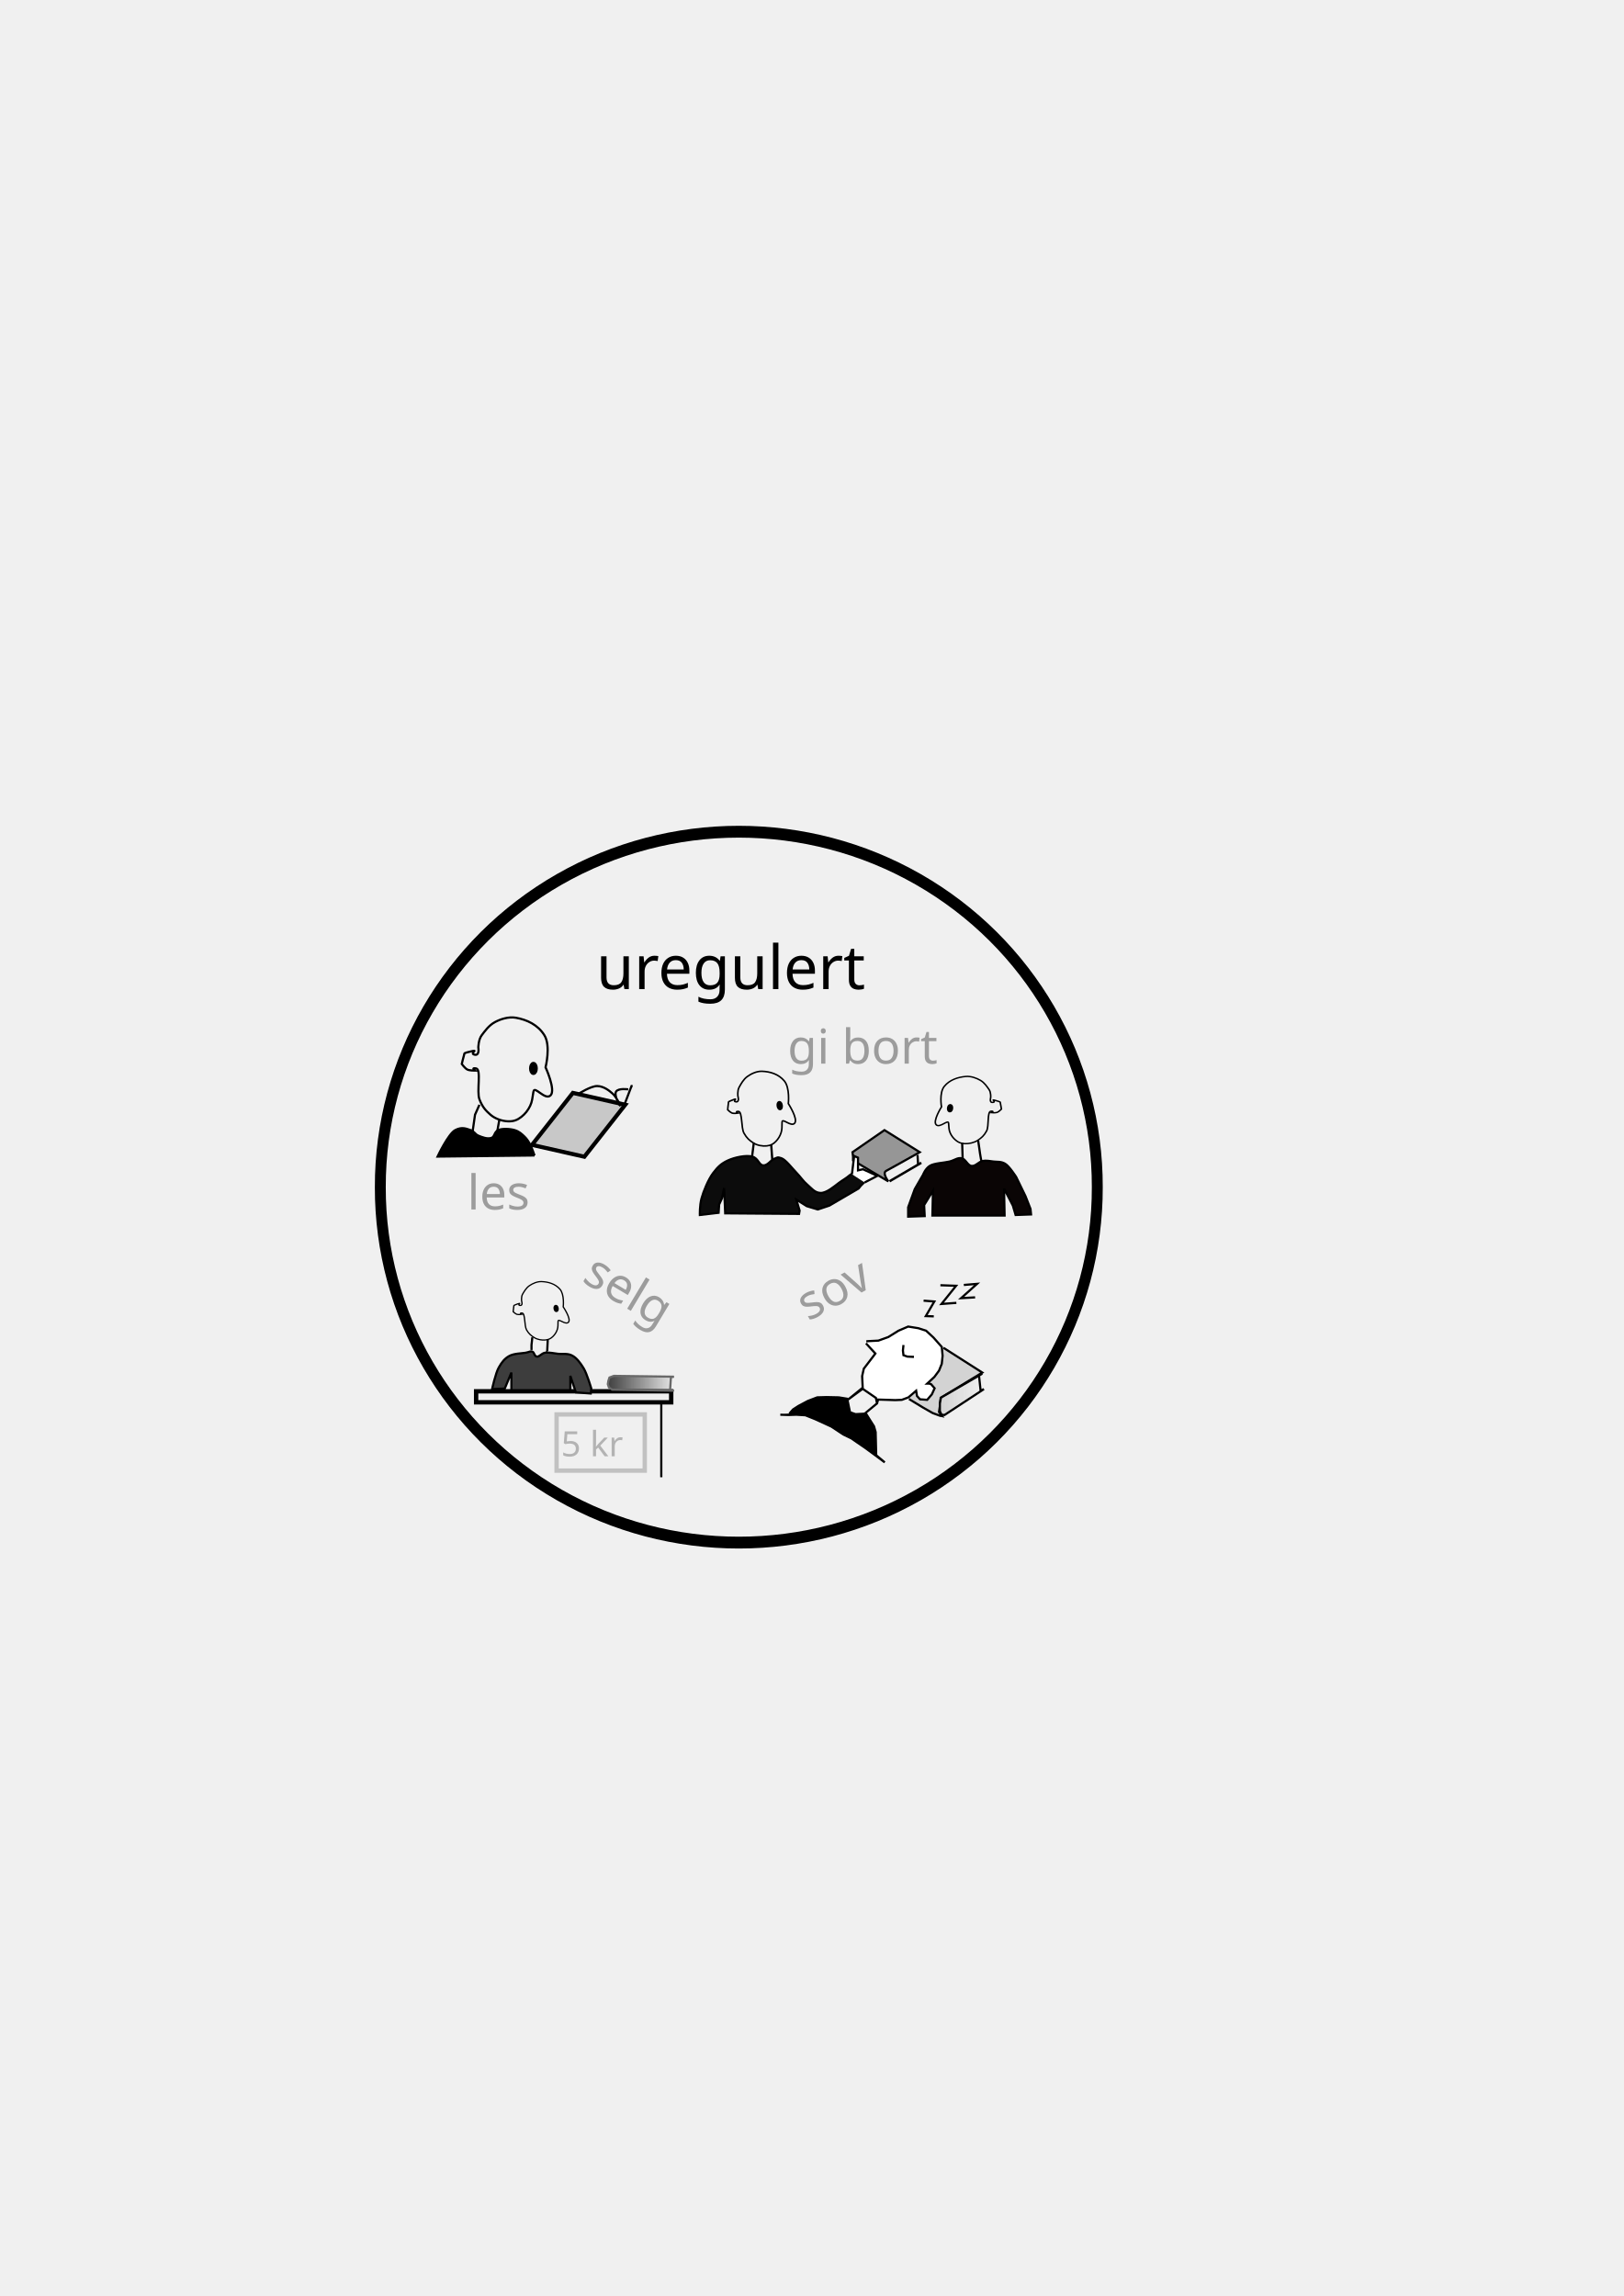
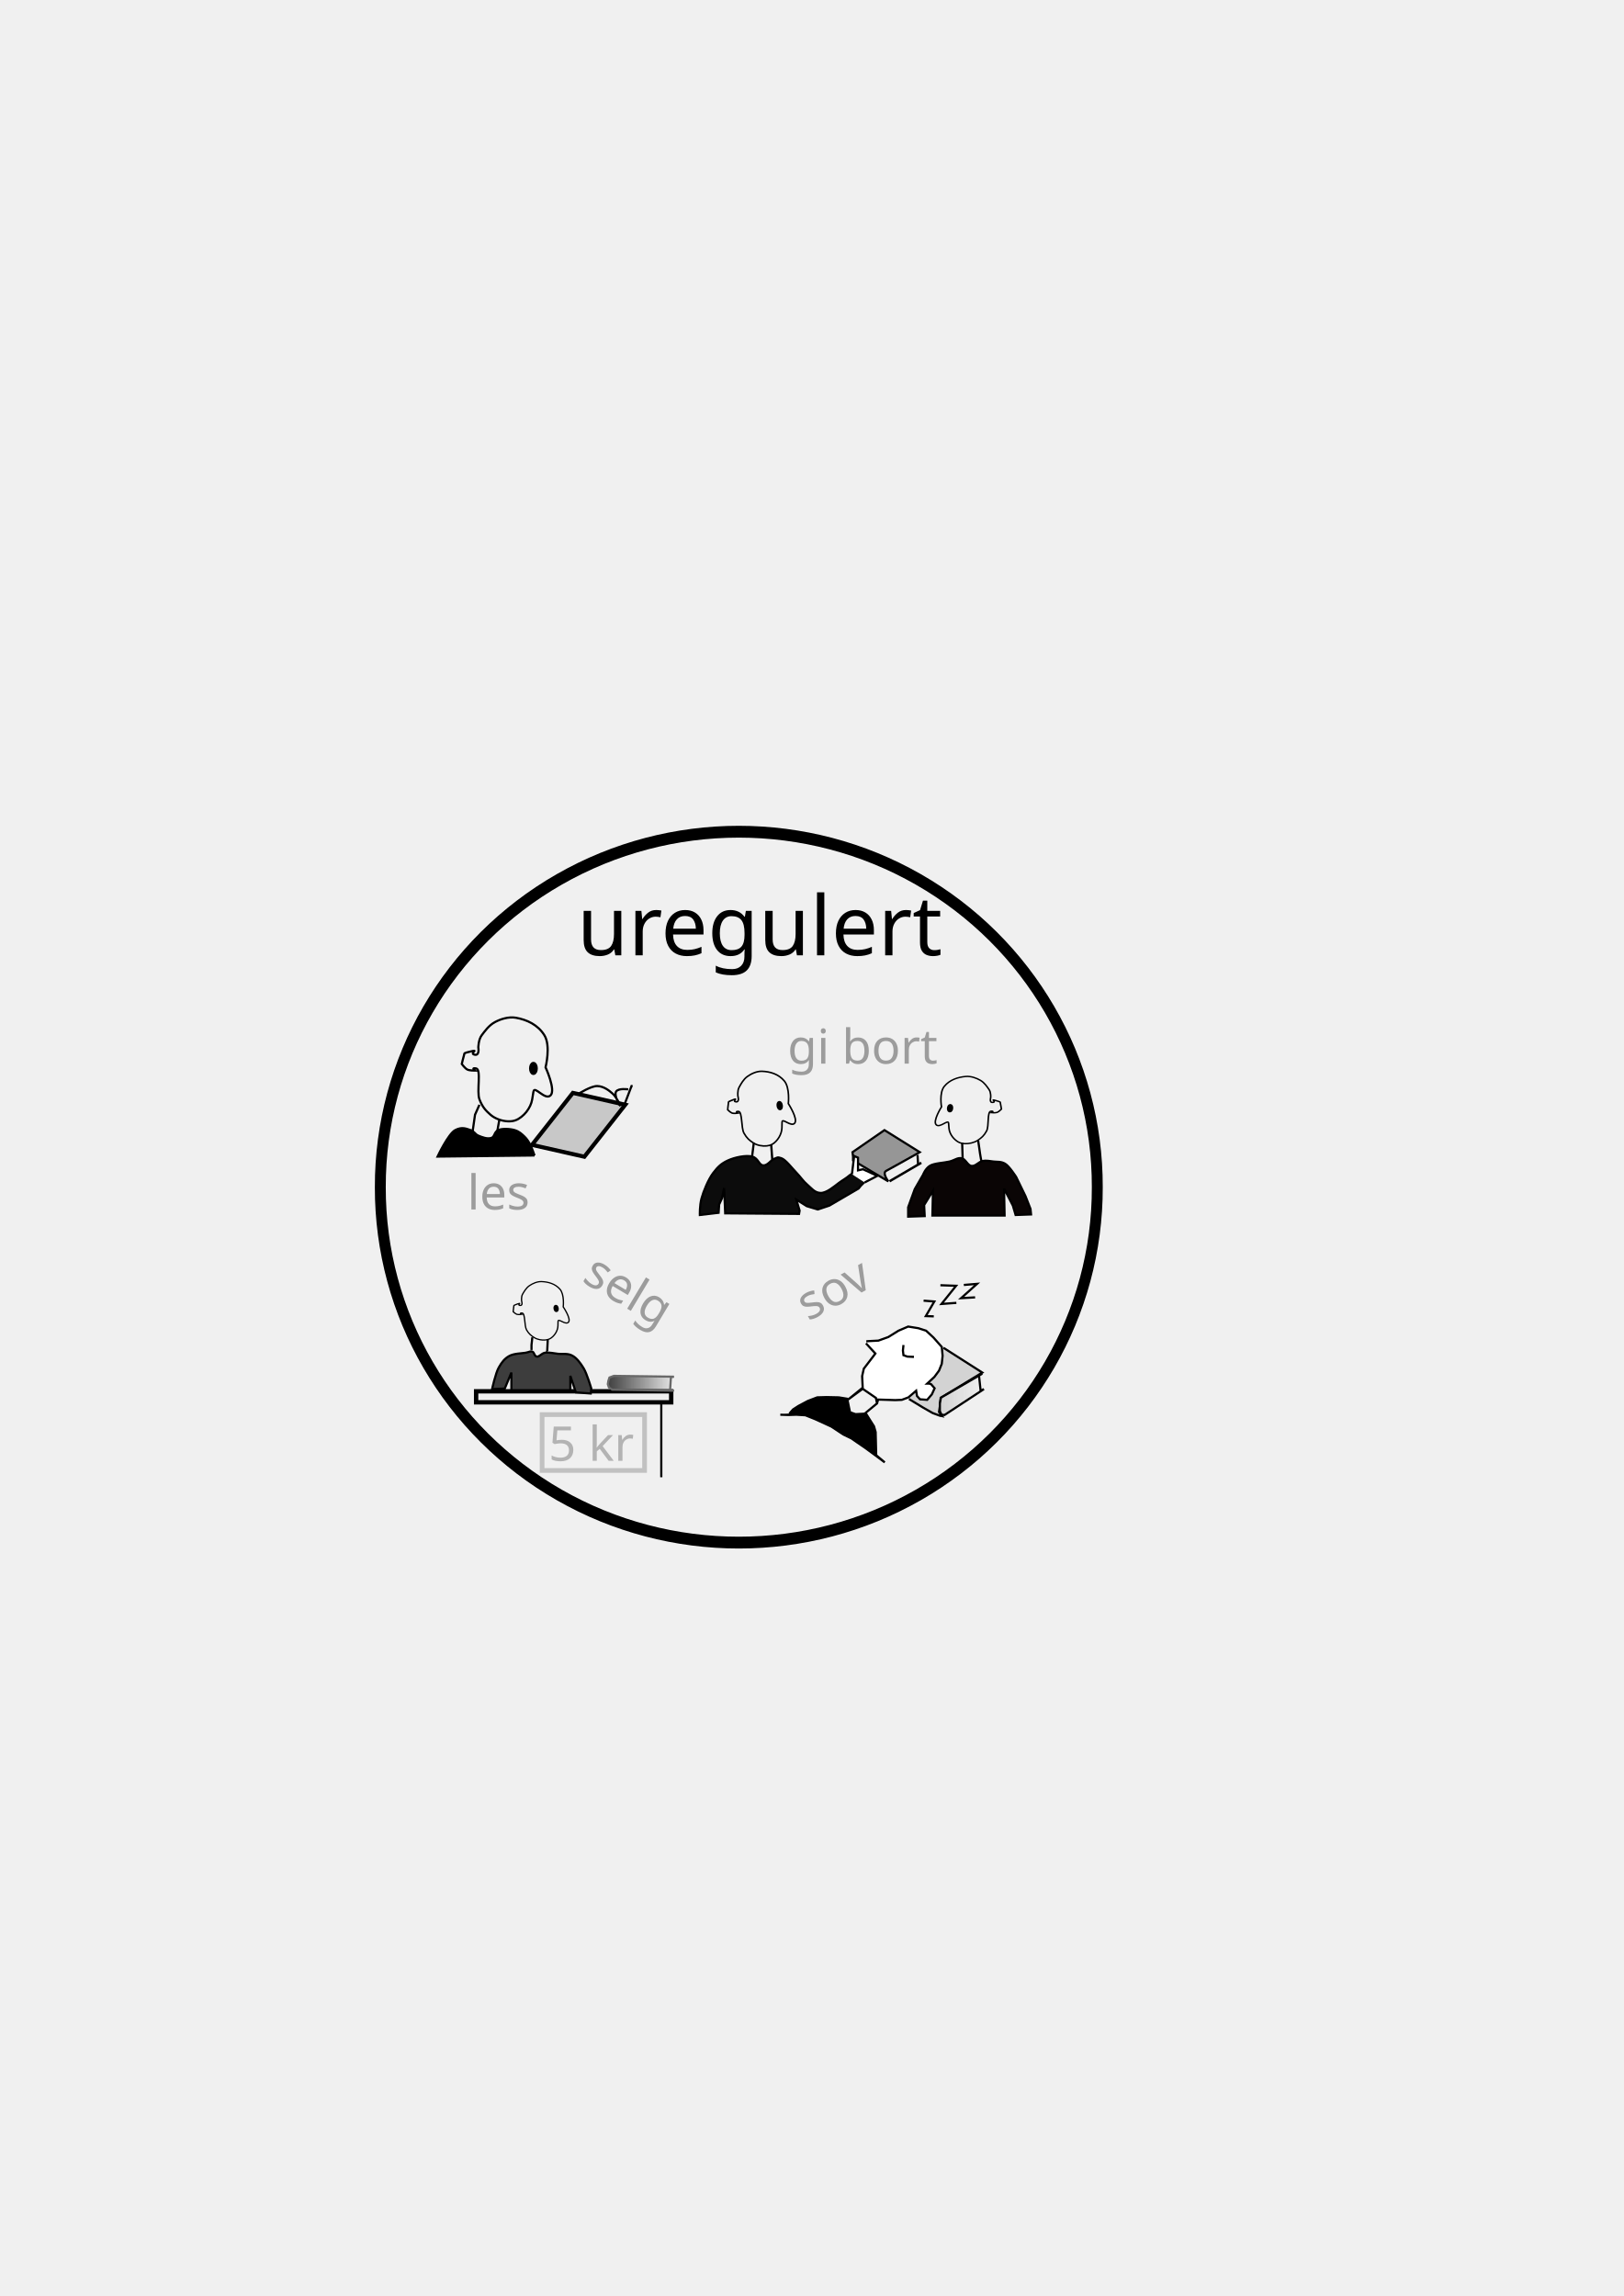
<svg xmlns="http://www.w3.org/2000/svg" xmlns:xlink="http://www.w3.org/1999/xlink" width="744.094" height="1052.362" id="svg11121" version="1.1">
  <defs id="defs11123">
    <linearGradient id="linearGradient12073">
      <stop style="stop-color:#d3d3d3;stop-opacity:1;" offset="0" id="stop12075" />
      <stop style="stop-color:#d3d3d3;stop-opacity:0;" offset="1" id="stop12077" />
    </linearGradient>
    <linearGradient id="linearGradient12049">
      <stop style="stop-color:#3d3d3d;stop-opacity:1;" offset="0" id="stop12051" />
      <stop style="stop-color:#3d3d3d;stop-opacity:0;" offset="1" id="stop12053" />
    </linearGradient>
    <linearGradient xlink:href="#linearGradient12049" id="linearGradient12055" x1="278.05" y1="634.033" x2="310.364" y2="634.033" gradientUnits="userSpaceOnUse" />
    <linearGradient xlink:href="#linearGradient12073" id="linearGradient12079" x1="430.204" y1="639.084" x2="451.407" y2="639.084" gradientUnits="userSpaceOnUse" />
  </defs>
  <g id="layer1">
    <path style="fill:#d3d3d3;fill-opacity:1;stroke:#000000;stroke-width:1px;stroke-linecap:butt;stroke-linejoin:miter;stroke-opacity:1" d="m 432.345,617.744 17.804,11.364 -19.067,11.617 -0.126,2.273 -0.631,4.167 1.389,1.894 -0.631,-0.126 -0.253,0 -3.409,-1.263 -4.419,-2.525 -6.44,-3.914 0,0" id="path12067" />
    <path style="fill:#ffffff;stroke:#000000;stroke-width:1px;stroke-linecap:butt;stroke-linejoin:miter;stroke-opacity:1;fill-opacity:1" d="m 396.864,615.724 4.293,4.672 -5.303,6.945 -0.758,3.409 0.253,5.303 -6.692,5.43 6.692,-4.924 6.061,4.167 0.505,2.525 -5.808,4.798 5.808,-4.798 0.505,-1.768 7.829,0.253 3.03,-0.126 3.03,-1.136 3.536,-3.03 0.379,2.399 1.389,1.515 3.283,0.253 2.147,-2.525 1.263,-2.778 -1.641,-1.894 -0.884,-0.253 -0.884,0 3.283,-3.03 2.147,-2.904 1.263,-3.157 0.379,-3.662 -0.379,-4.041 -3.788,-4.293 -3.409,-3.157 -3.536,-1.136 -4.672,-0.758 -4.419,1.894 -4.672,2.904 -4.546,1.641 -4.798,0.253 -0.758,0.126" id="path12061" />
    <path style="fill:none;stroke:#000000;stroke-width:5;stroke-miterlimit:4;stroke-opacity:1;stroke-dasharray:none" id="path11223" d="m 502.857,533.791 a 164.286,150 0 1 1 -328.571,0 164.286,150 0 1 1 328.571,0 z" transform="matrix(1,0,0,1.083443,0,-34.20052)" />
-     <text xml:space="preserve" style="font-size:28px;font-style:normal;font-weight:normal;line-height:125%;letter-spacing:0px;word-spacing:0px;fill:#000000;fill-opacity:1;stroke:none;font-family:Sans" x="273.246" y="453.342" id="text11227">
-       <tspan id="tspan11229" x="273.246" y="453.342">uregulert</tspan>
+     <text xml:space="preserve" style="font-size:38px;font-style:normal;font-variant:normal;font-weight:normal;font-stretch:normal;text-align:start;line-height:125%;letter-spacing:0px;word-spacing:0px;writing-mode:lr-tb;text-anchor:start;fill:#000000;fill-opacity:1;stroke:none;font-family:Crimson Text;-inkscape-font-specification:Crimson Text" x="264.472" y="437.857" id="text11227">
+       <tspan id="tspan11229" x="264.472" y="437.857">uregulert</tspan>
    </text>
-     <text xml:space="preserve" style="font-size:40px;font-style:normal;font-weight:normal;line-height:125%;letter-spacing:0px;word-spacing:0px;fill:#000000;fill-opacity:1;stroke:none;font-family:Sans" x="214.152" y="554.357" id="text11231">
-       <tspan id="tspan11233" x="214.152" y="554.357" style="font-size:22px;fill:#9c9c9c;fill-opacity:1">les</tspan>
+     <text xml:space="preserve" style="font-size:22px;font-style:normal;font-weight:normal;line-height:125%;letter-spacing:0px;word-spacing:0px;fill:#000000;fill-opacity:1;stroke:none;font-family:Crimson Text;-inkscape-font-specification:Crimson Text;font-stretch:normal;font-variant:normal;text-anchor:start;text-align:start;writing-mode:lr" x="214.152" y="554.357" id="text11231">
+       <tspan id="tspan11233" x="214.152" y="554.357" style="font-size:22px;fill:#9c9c9c;fill-opacity:1;-inkscape-font-specification:Crimson Text;font-family:Crimson Text;font-weight:normal;font-style:normal;font-stretch:normal;font-variant:normal;text-anchor:start;text-align:start;writing-mode:lr;line-height:125%">les</tspan>
    </text>
-     <text xml:space="preserve" style="font-size:40px;font-style:normal;font-weight:normal;line-height:125%;letter-spacing:0px;word-spacing:0px;fill:#000000;fill-opacity:1;stroke:none;font-family:Sans" x="360.907" y="487.519" id="text11231-5">
-       <tspan id="tspan11233-3" x="360.907" y="487.519" style="font-size:22px;fill:#9c9c9c;fill-opacity:1">gi bort</tspan>
+     <text xml:space="preserve" style="font-size:22px;font-style:normal;font-weight:normal;line-height:125%;letter-spacing:0px;word-spacing:0px;fill:#000000;fill-opacity:1;stroke:none;font-family:Crimson Text;-inkscape-font-specification:Crimson Text;font-stretch:normal;font-variant:normal;text-anchor:start;text-align:start;writing-mode:lr" x="360.907" y="487.519" id="text11231-5">
+       <tspan id="tspan11233-3" x="360.907" y="487.519" style="font-size:22px;fill:#9c9c9c;fill-opacity:1;-inkscape-font-specification:Crimson Text;font-family:Crimson Text;font-weight:normal;font-style:normal;font-stretch:normal;font-variant:normal;text-anchor:start;text-align:start;writing-mode:lr;line-height:125%">gi bort</tspan>
    </text>
-     <text xml:space="preserve" style="font-size:40px;font-style:normal;font-weight:normal;line-height:125%;letter-spacing:0px;word-spacing:0px;fill:#000000;fill-opacity:1;stroke:none;font-family:Sans" x="529.751" y="367.248" id="text11231-5-9" transform="matrix(0.8582115,0.5132963,-0.5132963,0.8582115,0,0)">
-       <tspan id="tspan11233-3-4" x="529.751" y="367.248" style="font-size:22px;fill:#9c9c9c;fill-opacity:1">selg</tspan>
+     <text xml:space="preserve" style="font-size:22px;font-style:normal;font-weight:normal;line-height:125%;letter-spacing:0px;word-spacing:0px;fill:#000000;fill-opacity:1;stroke:none;font-family:Crimson Text;-inkscape-font-specification:Crimson Text;font-stretch:normal;font-variant:normal;text-anchor:start;text-align:start;writing-mode:lr" x="529.751" y="367.248" id="text11231-5-9" transform="matrix(0.8582115,0.5132963,-0.5132963,0.8582115,0,0)">
+       <tspan id="tspan11233-3-4" x="529.751" y="367.248" style="font-size:22px;fill:#9c9c9c;fill-opacity:1;-inkscape-font-specification:Crimson Text;font-family:Crimson Text;font-weight:normal;font-style:normal;font-stretch:normal;font-variant:normal;text-anchor:start;text-align:start;writing-mode:lr;line-height:125%">selg</tspan>
    </text>
-     <text xml:space="preserve" style="font-size:40px;font-style:normal;font-weight:normal;line-height:125%;letter-spacing:0px;word-spacing:0px;fill:#000000;fill-opacity:1;stroke:none;font-family:Sans" x="35.241" y="709.125" id="text11231-5-8" transform="matrix(0.8780375,-0.4785918,0.4785918,0.8780375,0,0)">
-       <tspan id="tspan11233-3-2" x="35.241" y="709.125" style="font-size:22px;fill:#9c9c9c;fill-opacity:1">sov</tspan>
+     <text xml:space="preserve" style="font-size:22px;font-style:normal;font-weight:normal;line-height:125%;letter-spacing:0px;word-spacing:0px;fill:#000000;fill-opacity:1;stroke:none;font-family:Crimson Text;-inkscape-font-specification:Crimson Text;font-stretch:normal;font-variant:normal;text-anchor:start;text-align:start;writing-mode:lr" x="35.241" y="709.125" id="text11231-5-8" transform="matrix(0.8780375,-0.4785918,0.4785918,0.8780375,0,0)">
+       <tspan id="tspan11233-3-2" x="35.241" y="709.125" style="font-size:22px;fill:#9c9c9c;fill-opacity:1;-inkscape-font-specification:Crimson Text;font-family:Crimson Text;font-weight:normal;font-style:normal;font-stretch:normal;font-variant:normal;text-anchor:start;text-align:start;writing-mode:lr;line-height:125%">sov</tspan>
    </text>
-     <rect style="fill:none;fill-opacity:1;stroke:#c1c1c1;stroke-width:2;stroke-miterlimit:4;stroke-opacity:1;stroke-dasharray:none" id="rect11794" width="40.406" height="25.759" x="255.064" y="648.301" />
-     <text xml:space="preserve" style="font-size:40px;font-style:normal;font-weight:normal;line-height:125%;letter-spacing:0px;word-spacing:0px;fill:#000000;fill-opacity:1;stroke:none;font-family:Sans" x="257.084" y="667.494" id="text11796">
-       <tspan id="tspan11798" x="257.084" y="667.494" style="font-size:16px;fill:#b3b3b3;fill-opacity:1">5 kr</tspan>
+     <rect style="fill:none;stroke:#c1c1c1;stroke-width:2.15;stroke-miterlimit:4;stroke-opacity:1;stroke-dasharray:none" id="rect11794" width="46.966" height="25.609" x="248.429" y="648.376" />
+     <text xml:space="preserve" style="font-size:22px;font-style:normal;font-variant:normal;font-weight:normal;font-stretch:normal;text-align:start;line-height:125%;letter-spacing:0px;word-spacing:0px;writing-mode:lr-tb;text-anchor:start;fill:#000000;fill-opacity:1;stroke:none;font-family:Crimson Text;-inkscape-font-specification:Crimson Text" x="251.406" y="669.559" id="text11796">
+       <tspan id="tspan11798" x="251.406" y="669.559" style="font-size:22px;font-style:normal;font-variant:normal;font-weight:normal;font-stretch:normal;text-align:start;line-height:125%;writing-mode:lr-tb;text-anchor:start;fill:#b3b3b3;fill-opacity:1;font-family:Crimson Text;-inkscape-font-specification:Crimson Text">5 kr</tspan>
    </text>
    <rect style="fill:none;fill-opacity:1;stroke:#000000;stroke-width:2;stroke-miterlimit:4;stroke-opacity:1;stroke-dasharray:none" id="rect11800" width="89.398" height="5.051" x="218.193" y="637.695" />
    <path style="fill:none;stroke:#000000;stroke-width:1px;stroke-linecap:butt;stroke-linejoin:miter;stroke-opacity:1" d="m 303.046,643.25 0,32.83 0,1.01" id="path11802" />
    <rect style="fill:#c8c8c8;stroke:#000000;stroke-width:2.07;stroke-miterlimit:4;stroke-opacity:1;stroke-dasharray:none;fill-opacity:1" id="rect11887" width="24.604" height="30.309" x="571.45" y="476.924" ry="0" transform="matrix(0.9753663,0.2205913,-0.6182101,0.7860129,0,0)" />
    <path style="fill:none;stroke:#000000;stroke-width:1px;stroke-linecap:butt;stroke-linejoin:miter;stroke-opacity:1" d="m 285.368,508.395 4.041,-10.607 0.505,0" id="path11889" />
    <path style="fill:none;stroke:#000000;stroke-width:1px;stroke-linecap:butt;stroke-linejoin:miter;stroke-opacity:1" d="m 287.893,499.304 c 0,0 -4.481,-0.656 -5.556,1.01 -1.075,1.666 1.515,6.061 1.515,6.061 l 0.505,0.505 c 0,0 -1.742,-3.938 -3.536,-5.556 -1.794,-1.618 -4.208,-3.431 -7.071,-3.536 -2.863,-0.105 -8.586,3.536 -8.586,3.536" id="path11893" />
    <g id="g11908">
      <path id="path11885" d="m 244.457,500.314 c 0.495,-2.942 5.283,4.195 7.829,1.768 2.545,-2.428 -2.273,-12.879 -2.273,-12.879 0,0 2.472,-9.792 -0.505,-14.647 -2.977,-4.855 -8.068,-7.201 -13.132,-8.081 -3.221,-0.56 -6.903,0.561 -9.596,2.02 -2.693,1.459 -4.573,4.073 -6.061,6.061 -1.488,1.988 -1.515,5.556 -1.515,5.556 0,0 0.692,3.928 -1.768,3.283 -2.459,-0.645 2.232,-2.444 -1.515,-1.515 -3.748,0.929 -2.93,0.676 -3.283,1.768 -0.353,1.092 -1.01,4.041 -1.01,4.041 0,0 1.461,1.993 2.525,2.525 1.065,0.532 3.536,0.505 3.536,0.505 0,0 -2.013,-1.464 0.505,-1.01 2.518,0.454 0.157,10.573 1.515,14.142 1.358,3.569 2.887,5.172 5.051,7.071 2.164,1.899 5.446,2.955 8.081,3.03 2.635,0.076 4.263,-0.613 6.061,-2.02 1.798,-1.408 3.082,-3.07 4.041,-5.051 0.959,-1.981 1.02,-3.624 1.515,-6.566 z" style="fill:none;stroke:#000000;stroke-width:1px;stroke-linecap:butt;stroke-linejoin:miter;stroke-opacity:1" />
      <path transform="translate(3.030458,2.525381)" d="m 242.437,487.182 a 1.01,2.02 0 1 1 -2.02,0 1.01,2.02 0 1 1 2.02,0 z" id="path11898" style="fill:#c8c8c8;fill-opacity:1;stroke:#000000;stroke-width:2;stroke-miterlimit:4;stroke-opacity:1;stroke-dasharray:none" />
    </g>
    <path style="fill:#000000;stroke:#000000;stroke-width:1px;stroke-linecap:butt;stroke-linejoin:miter;stroke-opacity:1;fill-opacity:1" d="m 244.962,529.608 -44.447,0.505 c 0,0 4.901,-10.42 8.081,-12.122 3.18,-1.702 5.259,-0.581 7.071,0 1.812,0.581 1.92,1.856 3.536,2.525 1.615,0.669 4.136,1.71 6.061,1.01 1.459,-0.53 1.178,-2.684 3.03,-3.536 1.852,-0.852 5.496,-0.63 7.576,0 2.08,0.63 3.237,1.764 4.546,3.03 1.04,1.007 1.743,2.105 2.525,3.536 0.782,1.431 2.02,5.051 2.02,5.051 z" id="path11902" />
    <path style="fill:none;stroke:#000000;stroke-width:1px;stroke-linecap:butt;stroke-linejoin:miter;stroke-opacity:1" d="m 219.708,506.375 -2.02,4.546 -1.01,7.071 -0.505,0" id="path11904" />
    <path style="fill:none;stroke:#000000;stroke-width:1px;stroke-linecap:butt;stroke-linejoin:miter;stroke-opacity:1" d="m 228.8,513.446 -1.01,5.556 0,0" id="path11906" />
    <g transform="matrix(-0.712915,-0.05219451,-0.0636503,0.6449384,640.833,204.8785)" id="g11908-6">
      <path id="path11885-8" d="m 244.457,500.314 c 0.495,-2.942 5.283,4.195 7.829,1.768 2.545,-2.428 -2.273,-12.879 -2.273,-12.879 0,0 2.472,-9.792 -0.505,-14.647 -2.977,-4.855 -8.068,-7.201 -13.132,-8.081 -3.221,-0.56 -6.903,0.561 -9.596,2.02 -2.693,1.459 -4.573,4.073 -6.061,6.061 -1.488,1.988 -1.515,5.556 -1.515,5.556 0,0 0.692,3.928 -1.768,3.283 -2.459,-0.645 2.232,-2.444 -1.515,-1.515 -3.748,0.929 -2.93,0.676 -3.283,1.768 -0.353,1.092 -1.01,4.041 -1.01,4.041 0,0 1.461,1.993 2.525,2.525 1.065,0.532 3.536,0.505 3.536,0.505 0,0 -2.013,-1.464 0.505,-1.01 2.518,0.454 0.157,10.573 1.515,14.142 1.358,3.569 2.887,5.172 5.051,7.071 2.164,1.899 5.446,2.955 8.081,3.03 2.635,0.076 4.263,-0.613 6.061,-2.02 1.798,-1.408 3.082,-3.07 4.041,-5.051 0.959,-1.981 1.02,-3.624 1.515,-6.566 z" style="fill:none;stroke:#000000;stroke-width:1px;stroke-linecap:butt;stroke-linejoin:miter;stroke-opacity:1" />
      <path transform="translate(3.030458,2.525381)" d="m 242.437,487.182 c 0,1.116 -0.452,2.02 -1.01,2.02 -0.558,0 -1.01,-0.905 -1.01,-2.02 0,-1.116 0.452,-2.02 1.01,-2.02 0.558,0 1.01,0.905 1.01,2.02 z" id="path11898-0" style="fill:#c8c8c8;fill-opacity:1;stroke:#000000;stroke-width:2;stroke-miterlimit:4;stroke-opacity:1;stroke-dasharray:none" />
    </g>
    <path style="fill:none;stroke:#000000;stroke-width:1px;stroke-linecap:butt;stroke-linejoin:miter;stroke-opacity:1" d="m 345.451,523.745 -1.01,8.081 0.505,-0.505" id="path11936" />
    <path style="fill:none;stroke:#000000;stroke-width:1.024px;stroke-linecap:butt;stroke-linejoin:miter;stroke-opacity:1" d="m 353.429,524.819 0.481,6.675 0,0" id="path11938" />
    <path style="fill:#0c0c0c;fill-opacity:1;stroke:#000000;stroke-width:1px;stroke-linecap:butt;stroke-linejoin:miter;stroke-opacity:1" d="m 389.666,538.447 c 2.062,-1.776 6.819,3.03 6.819,3.03 l -2.02,2.02 -1.01,1.263 -13.385,7.829 -5.303,1.768 -5.051,-1.515 -4.798,-3.03 1.515,5.051 -0.253,1.515 -33.84,-0.253 -0.505,-11.617 -1.01,4.798 -1.263,2.778 -0.253,3.788 -8.586,1.01 c 0,0 -0.129,-4.296 0.758,-7.576 0.886,-3.28 3.121,-8.727 5.303,-11.617 2.182,-2.89 3.759,-4.399 6.819,-5.808 3.059,-1.409 8.257,-2.523 11.112,-1.768 2.855,0.755 2.996,3.902 5.051,4.041 2.055,0.138 3.593,-2.566 5.051,-3.03 1.458,-0.465 1.282,-0.971 3.283,-0.253 2.001,0.719 4.847,4.537 6.819,6.566 1.972,2.029 3.176,3.99 5.051,5.556 1.875,1.566 3.289,3.706 6.061,3.788 2.772,0.082 6.352,-3.063 8.334,-4.546 1.982,-1.483 3.241,-2.012 5.303,-3.788 z" id="path11940" />
    <path style="fill:#969696;fill-opacity:1;stroke:#000000;stroke-width:1px;stroke-linecap:butt;stroke-linejoin:miter;stroke-opacity:1" d="m 407.091,541.478 c 0,0 -2.924,-3.764 -1.01,-4.798 4.388,-2.372 15.405,-8.586 15.405,-8.586 l -16.162,-10.102 -14.647,10.102 0.253,2.02 0,1.768 z" id="path11942" />
    <path style="fill:#ffffff;fill-opacity:1;stroke:#000000;stroke-width:1px;stroke-linecap:butt;stroke-linejoin:miter;stroke-opacity:1" d="m 390.424,538.195 1.01,-8.334 1.768,0.758 0,5.808 2.273,-0.505 6.566,3.03 -5.808,3.03" id="path11946" />
    <g id="g11958" style="fill:#b87474;fill-opacity:1">
      <path id="path11944" d="m 407.65,541.425 14.541,-8.48 0,0" style="fill:#b87474;fill-opacity:1;stroke:#000000;stroke-width:1.106px;stroke-linecap:butt;stroke-linejoin:miter;stroke-opacity:1" />
      <path id="path11948" d="M 420.729,533.649 C 420.476,529.356 420.476,529.356 420.476,529.356" style="fill:#b87474;fill-opacity:1;stroke:#000000;stroke-width:1px;stroke-linecap:butt;stroke-linejoin:miter;stroke-opacity:1" />
    </g>
    <g transform="matrix(0.7199278,-0.1016269,0.1005795,0.7125085,132.0716,182.6792)" id="g11908-6-7">
      <path id="path11885-8-3" d="m 244.457,500.314 c 0.495,-2.942 5.283,4.195 7.829,1.768 2.545,-2.428 -2.273,-12.879 -2.273,-12.879 0,0 2.472,-9.792 -0.505,-14.647 -2.977,-4.855 -8.068,-7.201 -13.132,-8.081 -3.221,-0.56 -6.903,0.561 -9.596,2.02 -2.693,1.459 -4.573,4.073 -6.061,6.061 -1.488,1.988 -1.515,5.556 -1.515,5.556 0,0 0.692,3.928 -1.768,3.283 -2.459,-0.645 2.232,-2.444 -1.515,-1.515 -3.748,0.929 -2.93,0.676 -3.283,1.768 -0.353,1.092 -1.01,4.041 -1.01,4.041 0,0 1.461,1.993 2.525,2.525 1.065,0.532 3.536,0.505 3.536,0.505 0,0 -2.013,-1.464 0.505,-1.01 2.518,0.454 0.157,10.573 1.515,14.142 1.358,3.569 2.887,5.172 5.051,7.071 2.164,1.899 5.446,2.955 8.081,3.03 2.635,0.076 4.263,-0.613 6.061,-2.02 1.798,-1.408 3.082,-3.07 4.041,-5.051 0.959,-1.981 1.02,-3.624 1.515,-6.566 z" style="fill:none;stroke:#000000;stroke-width:1px;stroke-linecap:butt;stroke-linejoin:miter;stroke-opacity:1" />
      <path transform="translate(3.030458,2.525381)" d="m 242.437,487.182 c 0,1.116 -0.452,2.02 -1.01,2.02 -0.558,0 -1.01,-0.905 -1.01,-2.02 0,-1.116 0.452,-2.02 1.01,-2.02 0.558,0 1.01,0.905 1.01,2.02 z" id="path11898-0-8" style="fill:#c8c8c8;fill-opacity:1;stroke:#000000;stroke-width:2;stroke-miterlimit:4;stroke-opacity:1;stroke-dasharray:none" />
    </g>
    <g transform="matrix(0.5940898,-0.07953369,0.08299897,0.5576127,68.97511,346.1028)" id="g11908-6-4">
      <path id="path11885-8-2" d="m 244.457,500.314 c 0.495,-2.942 5.283,4.195 7.829,1.768 2.545,-2.428 -2.273,-12.879 -2.273,-12.879 0,0 2.472,-9.792 -0.505,-14.647 -2.977,-4.855 -8.068,-7.201 -13.132,-8.081 -3.221,-0.56 -6.903,0.561 -9.596,2.02 -2.693,1.459 -4.573,4.073 -6.061,6.061 -1.488,1.988 -1.515,5.556 -1.515,5.556 0,0 0.692,3.928 -1.768,3.283 -2.459,-0.645 2.232,-2.444 -1.515,-1.515 -3.748,0.929 -2.93,0.676 -3.283,1.768 -0.353,1.092 -1.01,4.041 -1.01,4.041 0,0 1.461,1.993 2.525,2.525 1.065,0.532 3.536,0.505 3.536,0.505 0,0 -2.013,-1.464 0.505,-1.01 2.518,0.454 0.157,10.573 1.515,14.142 1.358,3.569 2.887,5.172 5.051,7.071 2.164,1.899 5.446,2.955 8.081,3.03 2.635,0.076 4.263,-0.613 6.061,-2.02 1.798,-1.408 3.082,-3.07 4.041,-5.051 0.959,-1.981 1.02,-3.624 1.515,-6.566 z" style="fill:none;stroke:#000000;stroke-width:1px;stroke-linecap:butt;stroke-linejoin:miter;stroke-opacity:1" />
      <path transform="translate(3.030458,2.525381)" d="m 242.437,487.182 c 0,1.116 -0.452,2.02 -1.01,2.02 -0.558,0 -1.01,-0.905 -1.01,-2.02 0,-1.116 0.452,-2.02 1.01,-2.02 0.558,0 1.01,0.905 1.01,2.02 z" id="path11898-0-1" style="fill:#c8c8c8;fill-opacity:1;stroke:#000000;stroke-width:2;stroke-miterlimit:4;stroke-opacity:1;stroke-dasharray:none" />
    </g>
    <path style="fill:none;stroke:#000000;stroke-width:1px;stroke-linecap:butt;stroke-linejoin:miter;stroke-opacity:1" d="m 440.932,523.8 0.253,8.334 0,0" id="path12023" />
    <path style="fill:none;stroke:#000000;stroke-width:1px;stroke-linecap:butt;stroke-linejoin:miter;stroke-opacity:1" d="m 448.255,522.79 c 0.589,3.38 1.179,9.482 1.768,9.849 l 0,0" id="path12025" />
    <path style="fill:#0a0505;fill-opacity:1;stroke:#000000;stroke-width:1px;stroke-linecap:butt;stroke-linejoin:miter;stroke-opacity:1" d="m 460.377,557.135 -33.082,0 0.253,-11.364 -4.041,6.566 0.253,5.051 -7.576,0.253 0,-4.293 3.03,-8.334 3.788,-6.566 c 0,0 1.019,-2.743 3.03,-4.041 2.012,-1.298 6.653,-1.417 9.091,-2.02 2.439,-0.603 3.674,-1.892 5.556,-1.515 1.882,0.376 2.676,3.312 4.546,3.536 1.87,0.224 3.315,-1.945 5.051,-2.273 1.735,-0.327 3.32,0.045 5.051,0.253 1.73,0.207 3.395,-0.114 5.303,1.01 1.908,1.124 5.051,6.061 5.051,6.061 l 4.293,8.839 2.273,5.808 0.253,2.525 -7.071,0.253 -1.263,-4.293 -4.041,-7.829 z" id="path12027" />
    <path style="fill:#3d3d3d;fill-opacity:1;stroke:#000000;stroke-width:1px;stroke-linecap:butt;stroke-linejoin:miter;stroke-opacity:1" d="m 234.355,637.189 0,-8.081 -3.03,7.324 -5.808,0.253 c 0,0 1.592,-7.32 3.03,-9.849 1.438,-2.529 2.642,-4.079 4.798,-5.303 2.156,-1.224 5.806,-1.191 7.576,-1.515 1.77,-0.324 2.07,-0.844 3.03,-0.505 0.961,0.339 0.842,2.029 2.02,2.273 1.179,0.244 2.104,-1.467 3.788,-1.768 1.684,-0.301 3.998,0.295 6.061,0.505 2.063,0.21 4.205,-0.327 6.313,0.758 2.108,1.084 3.746,3.273 5.303,5.808 1.558,2.536 3.536,9.344 3.536,9.344 l -0.253,2.273 -6.819,-0.505 -2.525,-7.576 0,6.566 z" id="path12029" />
    <path style="fill:url(#linearGradient12055);fill-opacity:1;stroke:#696969;stroke-width:1px;stroke-linecap:butt;stroke-linejoin:miter;stroke-opacity:1" d="m 307.086,637.063 0.379,-5.808 1.389,-0.253 -27.527,-0.379 -2.02,0.758 -0.505,1.515 -0.253,1.515 0.505,1.515 1.515,1.01 28.284,0.505 z" id="path12031" />
    <path style="fill:none;stroke:#000000;stroke-width:1px;stroke-linecap:butt;stroke-linejoin:miter;stroke-opacity:1" d="m 251.023,613.956 -0.253,5.303 0.126,0" id="path12057" />
    <path style="fill:none;stroke:#000000;stroke-width:1px;stroke-linecap:butt;stroke-linejoin:miter;stroke-opacity:1" d="m 243.952,612.946 -0.379,3.536 0,2.273" id="path12059" />
    <path style="fill:none;stroke:#000000;stroke-width:1px;stroke-linecap:butt;stroke-linejoin:miter;stroke-opacity:1" d="m 414.036,616.481 -0.253,2.525 0.253,2.147 1.768,0.631 2.525,0.126 0.505,0" id="path12063" />
    <path style="fill:#000000;stroke:#000000;stroke-width:1px;stroke-linecap:butt;stroke-linejoin:miter;stroke-opacity:1;fill-opacity:1" d="m 357.594,648.427 3.788,0.126 3.536,-0.126 4.167,0.253 4.419,1.768 7.45,3.409 5.556,3.662 3.662,1.768 c 0,0 5.43,3.788 6.061,4.167 0.631,0.379 9.218,6.819 9.218,6.819 l -3.914,-3.283 -0.253,-10.607 -0.758,-2.652 -2.399,-3.788 -1.263,-2.02 -4.798,0.253 -2.525,-0.884 -0.505,-2.399 -0.758,-3.788 -3.914,-0.631 -5.556,-0.126 -4.293,0.126 -4.293,1.641 -4.293,2.273 -2.525,1.641 -1.641,1.894" id="path12065" />
    <path style="fill:url(#linearGradient12079);stroke:#000000;stroke-width:1px;stroke-linecap:butt;stroke-linejoin:miter;stroke-opacity:1;fill-opacity:1" d="m 448.634,630.371 0.758,7.071 1.515,-0.758 -18.056,11.869 -1.389,-0.126 -0.758,-1.641 0,-3.536 0.505,-2.652 18.94,-10.985" id="path12071" />
    <path style="fill:none;stroke:#000000;stroke-width:1px;stroke-linecap:butt;stroke-linejoin:miter;stroke-opacity:1" d="m 423.254,596.152 4.924,0.379 -3.914,6.692 3.662,0.126" id="path12081" />
    <path style="fill:none;stroke:#000000;stroke-width:1px;stroke-linecap:butt;stroke-linejoin:miter;stroke-opacity:1" d="m 430.956,589.081 7.197,0.253 -6.692,8.334 6.819,-0.505" id="path12083" />
    <path style="fill:none;stroke:#000000;stroke-width:1px;stroke-linecap:butt;stroke-linejoin:miter;stroke-opacity:1" d="m 441.689,588.955 6.061,-0.505 -7.324,6.566 6.44,-0.379" id="path12085" />
  </g>
</svg>
